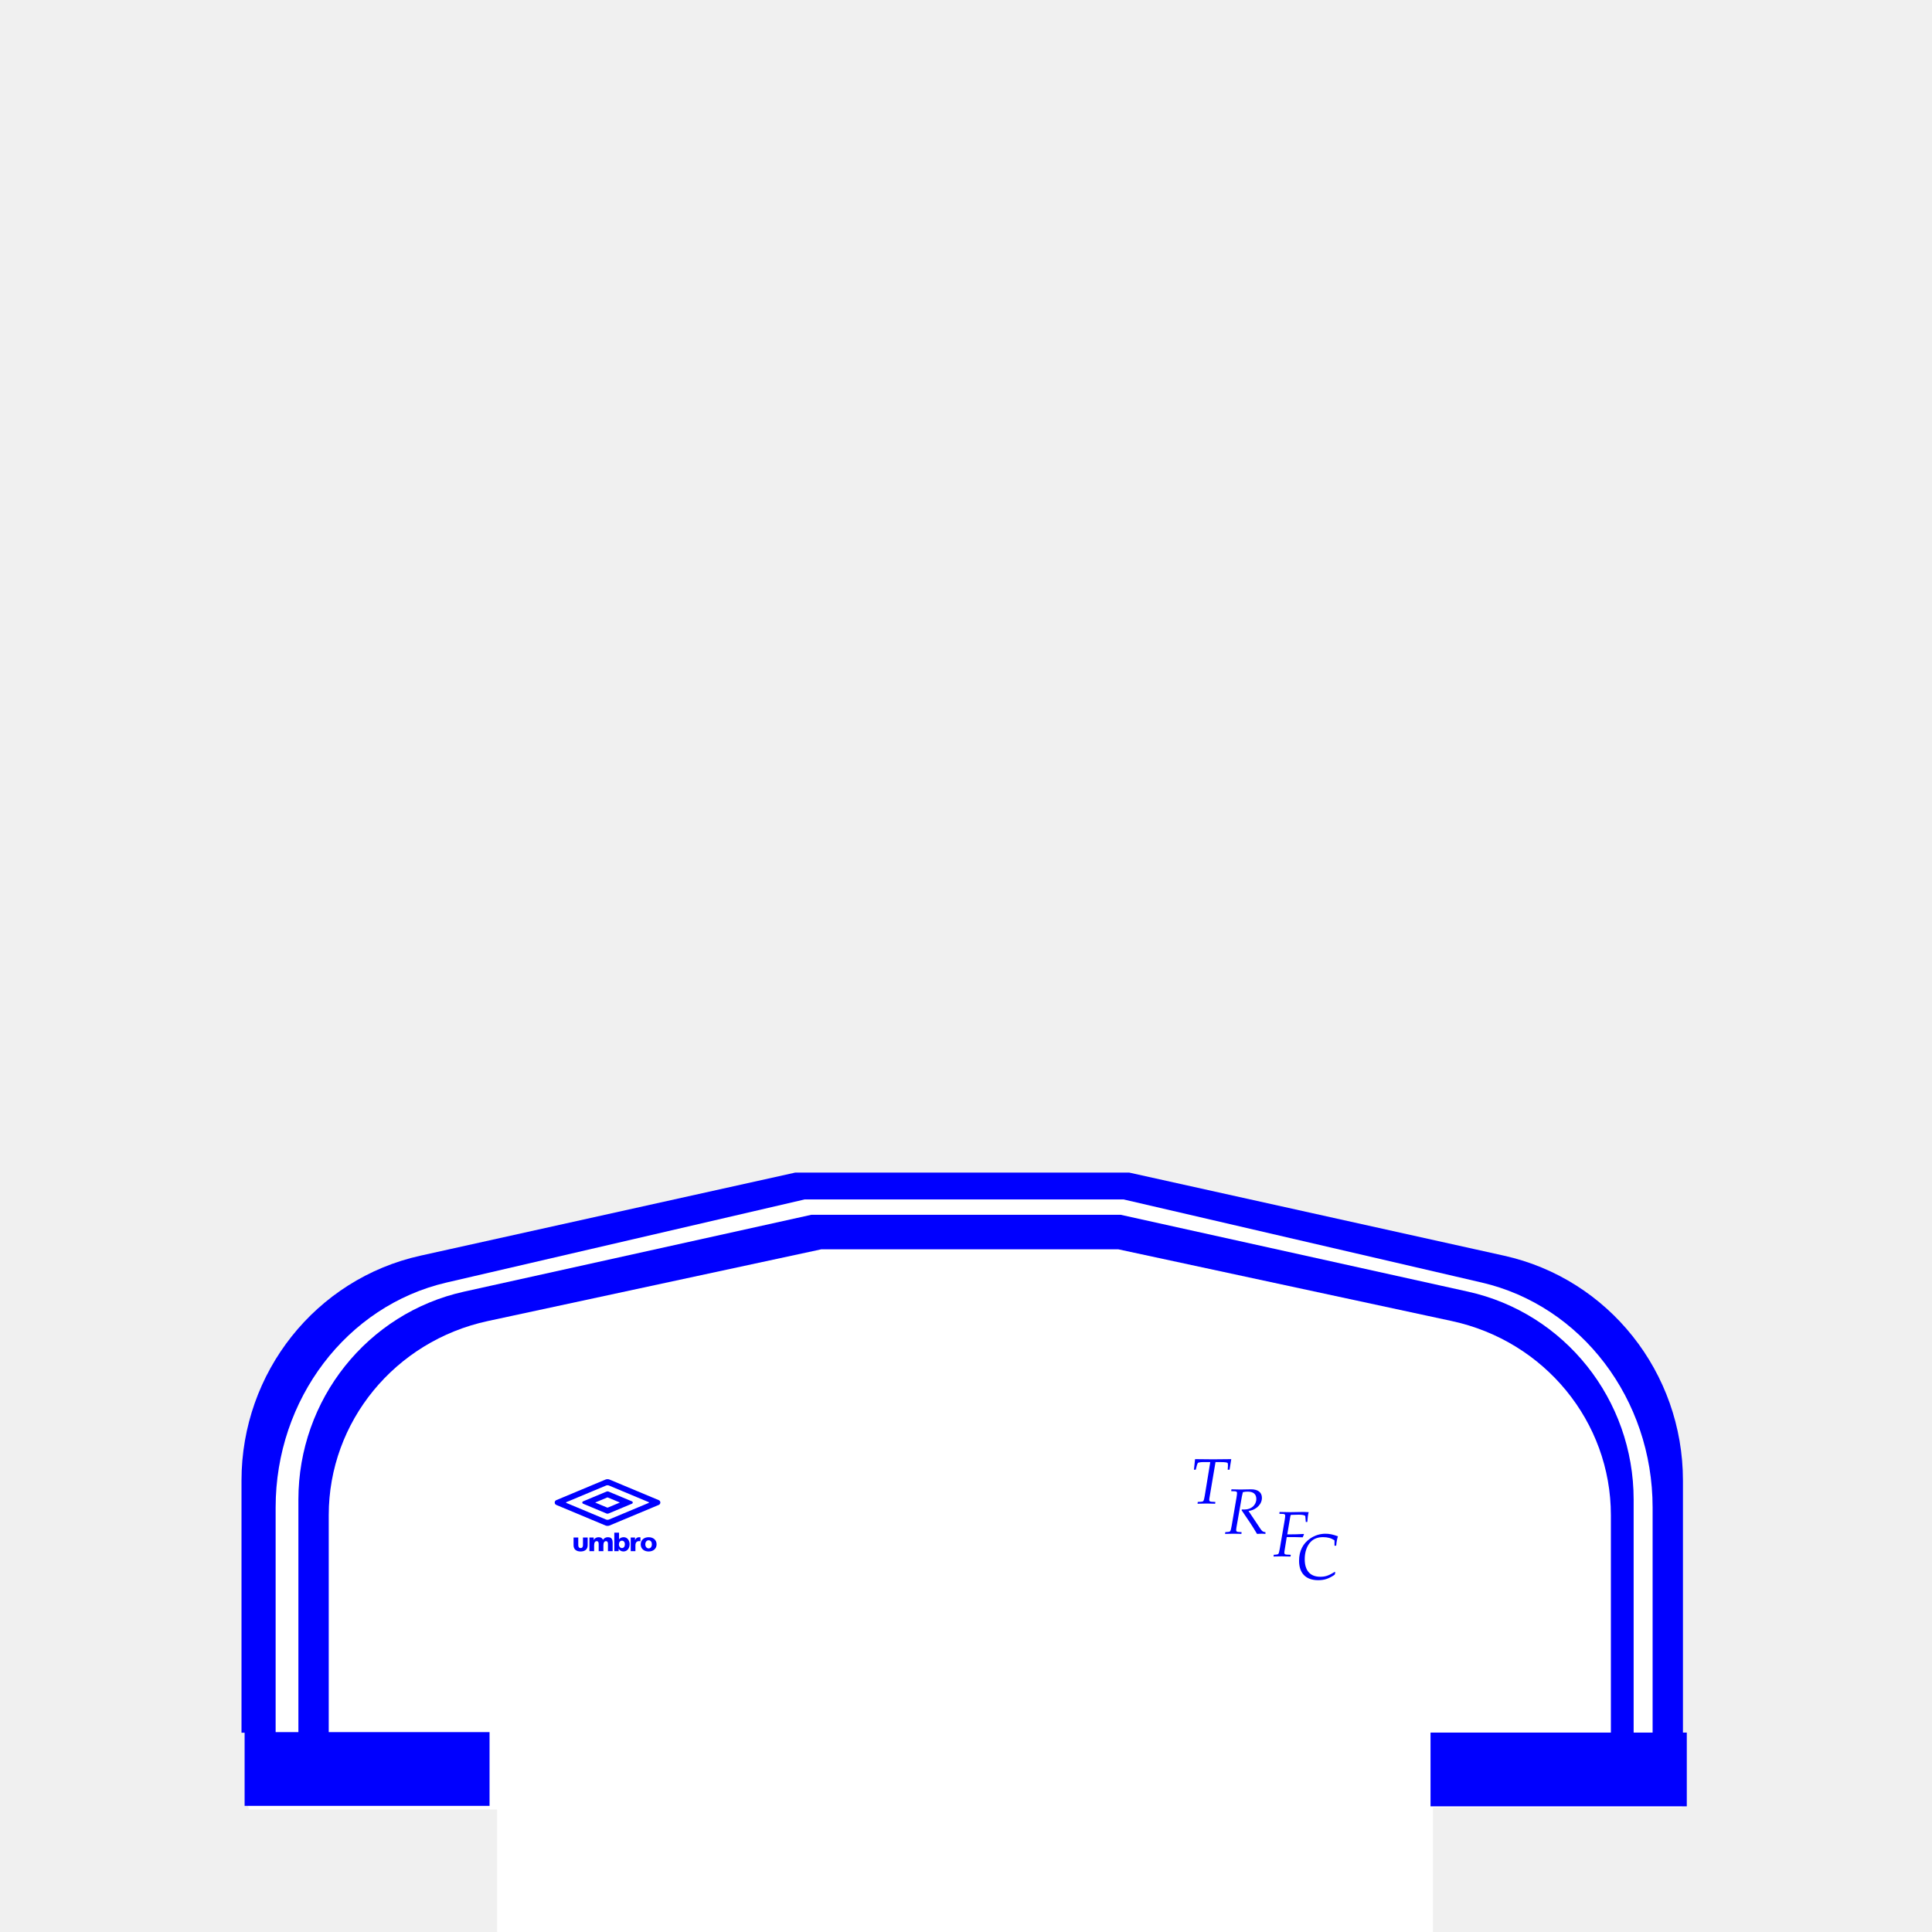
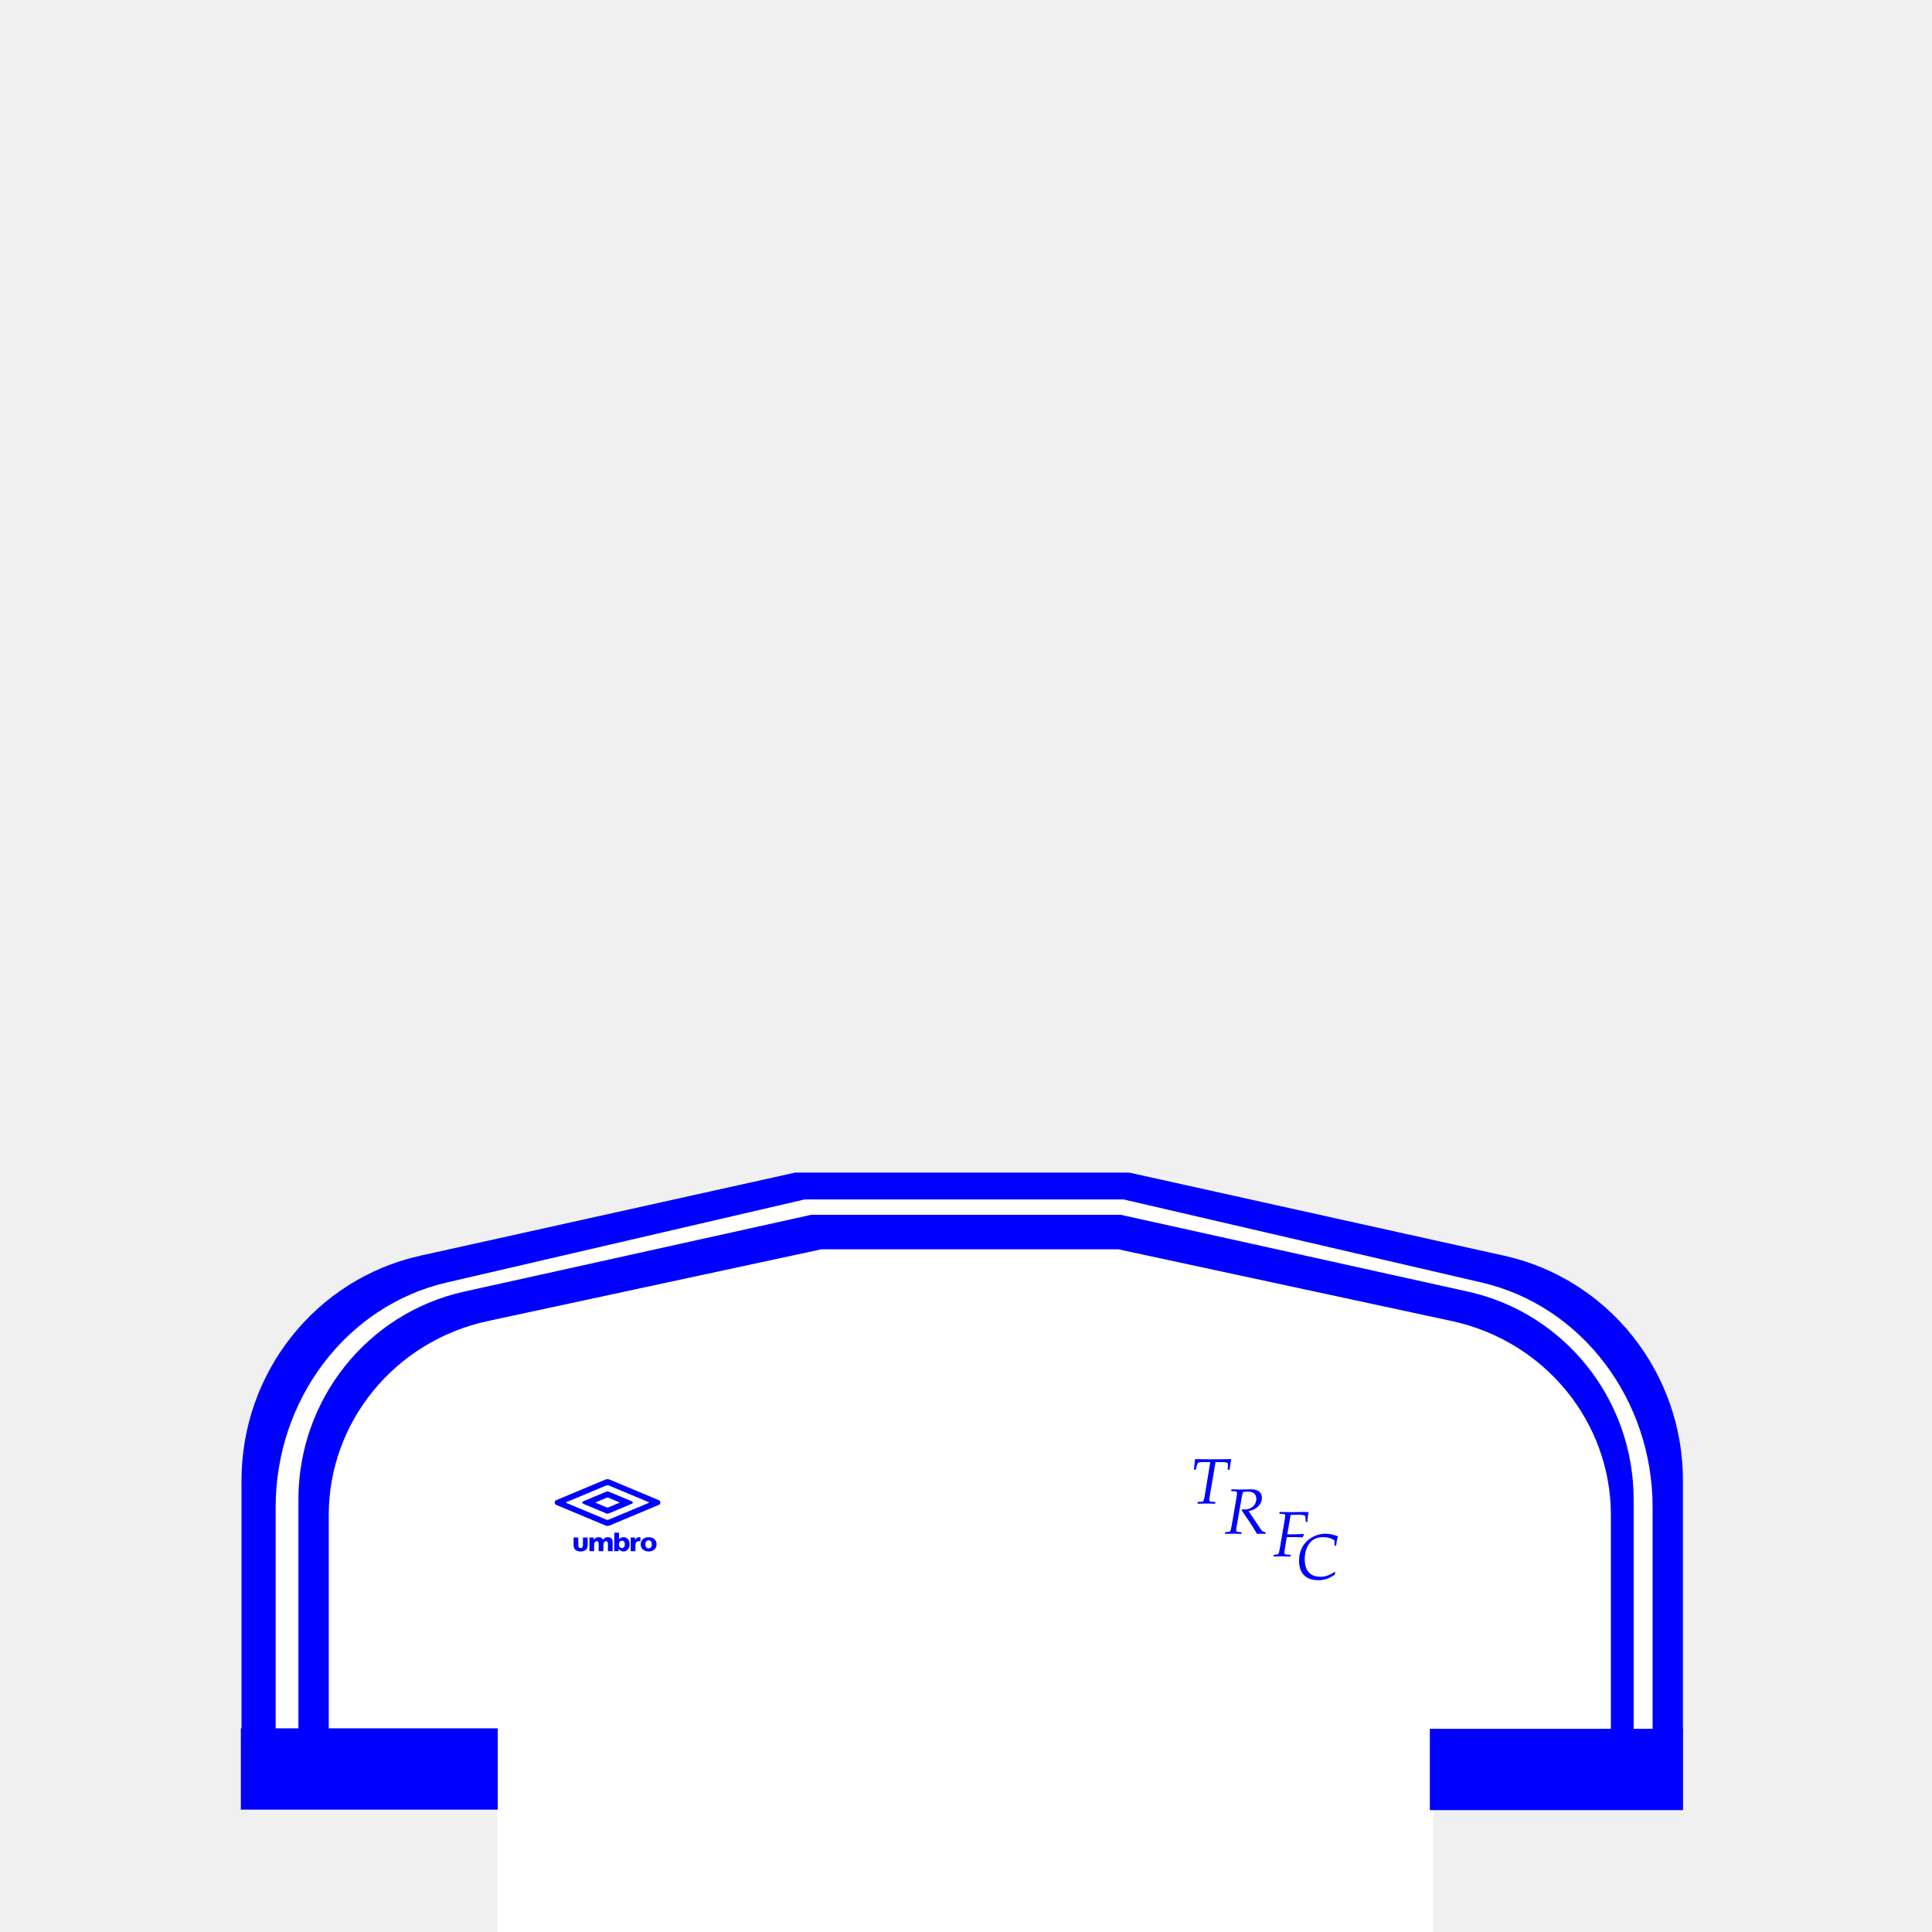
<svg xmlns="http://www.w3.org/2000/svg" width="512" height="512">
  <g id="shirt">
    <g id="chest">
      <path fill="#ffffff" d="m255.742,313.009l44,0l98.846,21.665c27.533,6.035 47.154,30.421 47.154,58.609l0,85.726l-66,0l0,33l-124,0l-124,0l0,-33l-66,0l0,-85.726c0,-28.187 19.621,-52.574 47.154,-58.609l98.846,-21.665l44,0z" />
    </g>
    <g id="left-sleeve">
      <path d="m131.929,479.525l-66,0l0,-20l66,0l0,20z" fill="#ffffff" />
    </g>
    <g id="right-sleeve">
      <path fill="#ffffff" d="m379.927,458.492l66,0l0,20l-66,0l0,-20z" />
    </g>
  </g>
  <g id="shoulders">
    <path fill="#0000ff" d="m398.598,332.772l-99.366,-22.028l-44.232,0l-44.232,0l-99.366,22.028c-27.678,6.136 -47.402,30.931 -47.402,59.591l0,66.827l20.105,0l0,-66.827c0,-18.961 13.291,-35.668 31.601,-39.728l97.239,-21.556l84.108,0l97.239,21.556c18.311,4.059 31.601,20.767 31.601,39.728l0,66.827l20.105,0l0,-66.827c0,-28.66 -19.724,-53.455 -47.402,-59.591l0,0z" stroke="null" />
    <path fill="#ffffff" d="m392.676,339.889l-94.921,-22.028l-42.253,0l-42.253,0l-94.921,22.028c-26.44,6.136 -45.282,30.931 -45.282,59.591l0,66.827l19.206,0l0,-66.827c0,-18.961 12.696,-35.668 30.188,-39.728l92.889,-21.556l80.346,0l92.889,21.556c17.492,4.059 30.188,20.767 30.188,39.728l0,66.827l19.206,0l0,-66.827c0,-28.66 -18.842,-53.455 -45.282,-59.591l0,0z" stroke="null" />
    <path fill="#0000ff" d="m389.022,342.296l-92.045,-20.368l-40.972,0l-40.972,0l-92.045,20.368c-25.638,5.674 -43.909,28.6 -43.909,55.101l0,61.793l18.624,0l0,-61.793c0,-17.532 12.311,-32.981 29.273,-36.735l90.074,-19.932l77.911,0l90.074,19.932c16.962,3.753 29.273,19.203 29.273,36.735l0,61.793l18.624,0l0,-61.793c0,-26.501 -18.271,-49.428 -43.909,-55.101l-0,0z" stroke="null" />
    <path fill="#ffffff" d="m384.737,350.089l-88.384,-19.011l-39.343,0l-39.343,0l-88.384,19.011c-24.619,5.296 -42.163,26.694 -42.163,51.428l0,57.673l17.883,0l0,-57.673c0,-16.363 11.822,-30.782 28.109,-34.286l86.492,-18.603l74.812,0l86.492,18.603c16.287,3.503 28.109,17.922 28.109,34.286l0,57.673l17.883,0l0,-57.673c0,-24.734 -17.544,-46.132 -42.163,-51.428l0,0z" stroke="null" />
  </g>
  <text stroke="#0000ff" fill="#0000ff" stroke-width="0" x="315.5" y="398.453" font-size="17" font-family="'Palatino Linotype', 'Book Antiqua', Palatino, serif" text-anchor="start" xml:space="preserve" font-style="italic">T</text>
  <text stroke="#0000ff" fill="#0000ff" stroke-width="0" x="324.5" y="406.453" font-size="17" font-family="'Palatino Linotype', 'Book Antiqua', Palatino, serif" text-anchor="start" xml:space="preserve" font-style="italic">R</text>
  <text stroke="#0000ff" fill="#0000ff" stroke-width="0" x="337.5" y="412.453" font-size="17" font-family="'Palatino Linotype', 'Book Antiqua', Palatino, serif" text-anchor="start" xml:space="preserve" font-style="italic">F</text>
  <text stroke="#0000ff" fill="#0000ff" stroke-width="0" x="343.5" y="418.453" font-size="17" font-family="'Palatino Linotype', 'Book Antiqua', Palatino, serif" text-anchor="start" xml:space="preserve" font-style="italic">C</text>
-   <rect fill="#0000ff" stroke-width="0" stroke-opacity="null" x="64.825" y="459.029" width="64.912" height="19.544" stroke="#0000ff" />
-   <rect fill="#0000ff" stroke-width="0" stroke-opacity="null" x="379.105" y="459.152" width="67.912" height="19.544" stroke="#0000ff" />
-   <path stroke="null" fill="#0000ff" d="m160.89,399.513c0.061,0.025 0.16,0.025 0.22,0l3.091,-1.293c0.044,-0.019 0.044,-0.048 0,-0.066l-3.091,-1.294c-0.061,-0.025 -0.16,-0.025 -0.22,0l-3.092,1.294c-0.043,0.018 -0.043,0.047 0,0.066l3.092,1.293zm6.612,-1.626c0.114,0.051 0.193,0.165 0.193,0.299c0,0.135 -0.08,0.249 -0.194,0.3l-6.259,2.617c-0.132,0.057 -0.35,0.057 -0.484,0l-6.258,-2.617c-0.116,-0.051 -0.196,-0.165 -0.196,-0.3c0,-0.134 0.08,-0.249 0.196,-0.299l6.258,-2.617c0.134,-0.057 0.351,-0.057 0.484,0l6.26,2.617zm7.093,-0.328c0.241,0.107 0.405,0.347 0.405,0.627c0,0.281 -0.167,0.521 -0.408,0.628l-13.086,5.472c-0.278,0.116 -0.735,0.116 -1.013,0l-13.084,-5.472c-0.241,-0.106 -0.409,-0.347 -0.409,-0.628c0,-0.28 0.168,-0.521 0.409,-0.627l13.084,-5.472c0.278,-0.116 0.734,-0.116 1.013,0l13.089,5.472zm-13.969,-3.881l-10.512,4.396c-0.147,0.062 -0.147,0.163 0,0.225l10.512,4.396c0.207,0.087 0.543,0.087 0.748,0l10.513,-4.396c0.147,-0.062 0.147,-0.163 0,-0.225l-10.513,-4.396c-0.205,-0.085 -0.542,-0.085 -0.748,0" />
-   <path stroke="null" fill-rule="evenodd" fill="#0000ff" d="m152,407.461l0,2.045c0,1.158 0.814,1.651 1.869,1.651c1.054,0 1.87,-0.493 1.87,-1.651l0,-2.045l-1.247,0l0,1.944c0,0.445 -0.109,0.845 -0.623,0.845c-0.513,0 -0.623,-0.4 -0.623,-0.845l0,-1.944l-1.246,0m19.013,1.819c0,-0.628 0.353,-1.087 0.875,-1.087c0.554,0 0.867,0.475 0.867,1.029c0,0.67 -0.329,1.119 -0.867,1.119c-0.475,0 -0.875,-0.451 -0.875,-1.061m0.887,-1.902c-1.193,0 -2.103,0.693 -2.103,1.893c0,1.192 0.909,1.887 2.103,1.887c1.192,0 2.102,-0.695 2.102,-1.887c0,-1.2 -0.909,-1.893 -2.102,-1.893m-10.815,-0.001c-0.513,0 -0.991,0.208 -1.283,0.695c-0.194,-0.473 -0.617,-0.695 -1.13,-0.695c-0.569,0 -1.068,0.23 -1.319,0.75l-0.014,0l0,-0.666l-1.137,0l0,3.613l1.248,0l0,-1.526c0,-0.777 0.263,-1.131 0.707,-1.131c0.354,0 0.5,0.306 0.5,0.715l0,1.942l1.248,0l0,-1.526c0,-0.777 0.263,-1.131 0.707,-1.131c0.354,0 0.5,0.306 0.5,0.715l0,1.942l1.248,0l0,-2.129c0,-0.978 -0.237,-1.568 -1.277,-1.568m3.73,2.873c-0.435,0 -0.798,-0.413 -0.798,-0.965c0,-0.566 0.318,-0.987 0.798,-0.987c0.507,0 0.791,0.435 0.791,0.936c0,0.602 -0.298,1.016 -0.791,1.016m0.495,-2.875c-0.5,0 -0.923,0.145 -1.242,0.547l-0.014,0l0,-1.743l-1.255,0l0,4.892l1.151,0l0,-0.645l0.014,0c0.16,0.402 0.666,0.729 1.242,0.729c1.075,0 1.651,-0.889 1.651,-1.957c0,-0.874 -0.548,-1.823 -1.546,-1.823m2.989,0.751l-0.014,0l0,-0.666l-1.138,0l0,3.613l1.248,0l0,-1.526c0,-0.708 0.327,-1.131 0.909,-1.131c0.146,0 0.281,0 0.42,0.043l0.001,-1.051c-0.112,-0.017 -0.238,-0.03 -0.36,-0.03c-0.542,0 -0.853,0.291 -1.068,0.748" />
+   <g id="sleeves">
+     <rect stroke="#0000ff" fill="#0000ff" stroke-width="0" stroke-opacity="null" x="63.825" y="458.029" width="68.09" height="21.544" />
+     <rect stroke="#0000ff" fill="#0000ff" stroke-width="0" stroke-opacity="null" x="378.925" y="458.152" width="67.093" height="21.544" />
+   </g>
+   <g id="kitmaker">
+     <path stroke="null" fill="#0000ff" d="m160.89,399.513c0.061,0.025 0.16,0.025 0.22,0l3.091,-1.293c0.044,-0.019 0.044,-0.048 0,-0.066l-3.091,-1.294c-0.061,-0.025 -0.16,-0.025 -0.22,0l-3.092,1.294c-0.043,0.018 -0.043,0.047 0,0.066l3.092,1.293zm6.612,-1.626c0.114,0.051 0.193,0.165 0.193,0.299c0,0.135 -0.08,0.249 -0.194,0.3l-6.259,2.617c-0.132,0.057 -0.35,0.057 -0.484,0l-6.258,-2.617c-0.116,-0.051 -0.196,-0.165 -0.196,-0.3c0,-0.134 0.08,-0.249 0.196,-0.299l6.258,-2.617c0.134,-0.057 0.351,-0.057 0.484,0l6.26,2.617zm7.093,-0.328c0.241,0.107 0.405,0.347 0.405,0.627c0,0.281 -0.167,0.521 -0.408,0.628l-13.086,5.472c-0.278,0.116 -0.735,0.116 -1.013,0l-13.084,-5.472c-0.241,-0.106 -0.409,-0.347 -0.409,-0.628c0,-0.28 0.168,-0.521 0.409,-0.627l13.084,-5.472c0.278,-0.116 0.734,-0.116 1.013,0l13.089,5.472zm-13.969,-3.881l-10.512,4.396c-0.147,0.062 -0.147,0.163 0,0.225l10.512,4.396c0.207,0.087 0.543,0.087 0.748,0l10.513,-4.396c0.147,-0.062 0.147,-0.163 0,-0.225l-10.513,-4.396c-0.205,-0.085 -0.542,-0.085 -0.748,0" />
+     <path stroke="null" fill-rule="evenodd" fill="#0000ff" d="m152,407.461l0,2.045c0,1.158 0.814,1.651 1.869,1.651c1.054,0 1.87,-0.493 1.87,-1.651l0,-2.045l-1.247,0l0,1.944c0,0.445 -0.109,0.845 -0.623,0.845c-0.513,0 -0.623,-0.4 -0.623,-0.845l0,-1.944l-1.246,0m19.013,1.819c0,-0.628 0.353,-1.087 0.875,-1.087c0.554,0 0.867,0.475 0.867,1.029c0,0.67 -0.329,1.119 -0.867,1.119c-0.475,0 -0.875,-0.451 -0.875,-1.061m0.887,-1.902c-1.193,0 -2.103,0.693 -2.103,1.893c0,1.192 0.909,1.887 2.103,1.887c1.192,0 2.102,-0.695 2.102,-1.887c0,-1.2 -0.909,-1.893 -2.102,-1.893m-10.815,-0.001c-0.513,0 -0.991,0.208 -1.283,0.695c-0.194,-0.473 -0.617,-0.695 -1.13,-0.695c-0.569,0 -1.068,0.23 -1.319,0.75l-0.014,0l0,-0.666l-1.137,0l0,3.613l1.248,0l0,-1.526c0,-0.777 0.263,-1.131 0.707,-1.131c0.354,0 0.5,0.306 0.5,0.715l0,1.942l1.248,0l0,-1.526c0,-0.777 0.263,-1.131 0.707,-1.131c0.354,0 0.5,0.306 0.5,0.715l0,1.942l1.248,0l0,-2.129c0,-0.978 -0.237,-1.568 -1.277,-1.568m3.73,2.873c-0.435,0 -0.798,-0.413 -0.798,-0.965c0,-0.566 0.318,-0.987 0.798,-0.987c0.507,0 0.791,0.435 0.791,0.936c0,0.602 -0.298,1.016 -0.791,1.016m0.495,-2.875c-0.5,0 -0.923,0.145 -1.242,0.547l-0.014,0l0,-1.743l-1.255,0l0,4.892l1.151,0l0,-0.645l0.014,0c0.16,0.402 0.666,0.729 1.242,0.729c1.075,0 1.651,-0.889 1.651,-1.957c0,-0.874 -0.548,-1.823 -1.546,-1.823m2.989,0.751l-0.014,0l0,-0.666l-1.138,0l0,3.613l1.248,0l0,-1.526c0,-0.708 0.327,-1.131 0.909,-1.131c0.146,0 0.281,0 0.42,0.043l0.001,-1.051c-0.112,-0.017 -0.238,-0.03 -0.36,-0.03c-0.542,0 -0.853,0.291 -1.068,0.748" />
+   </g>
</svg>
